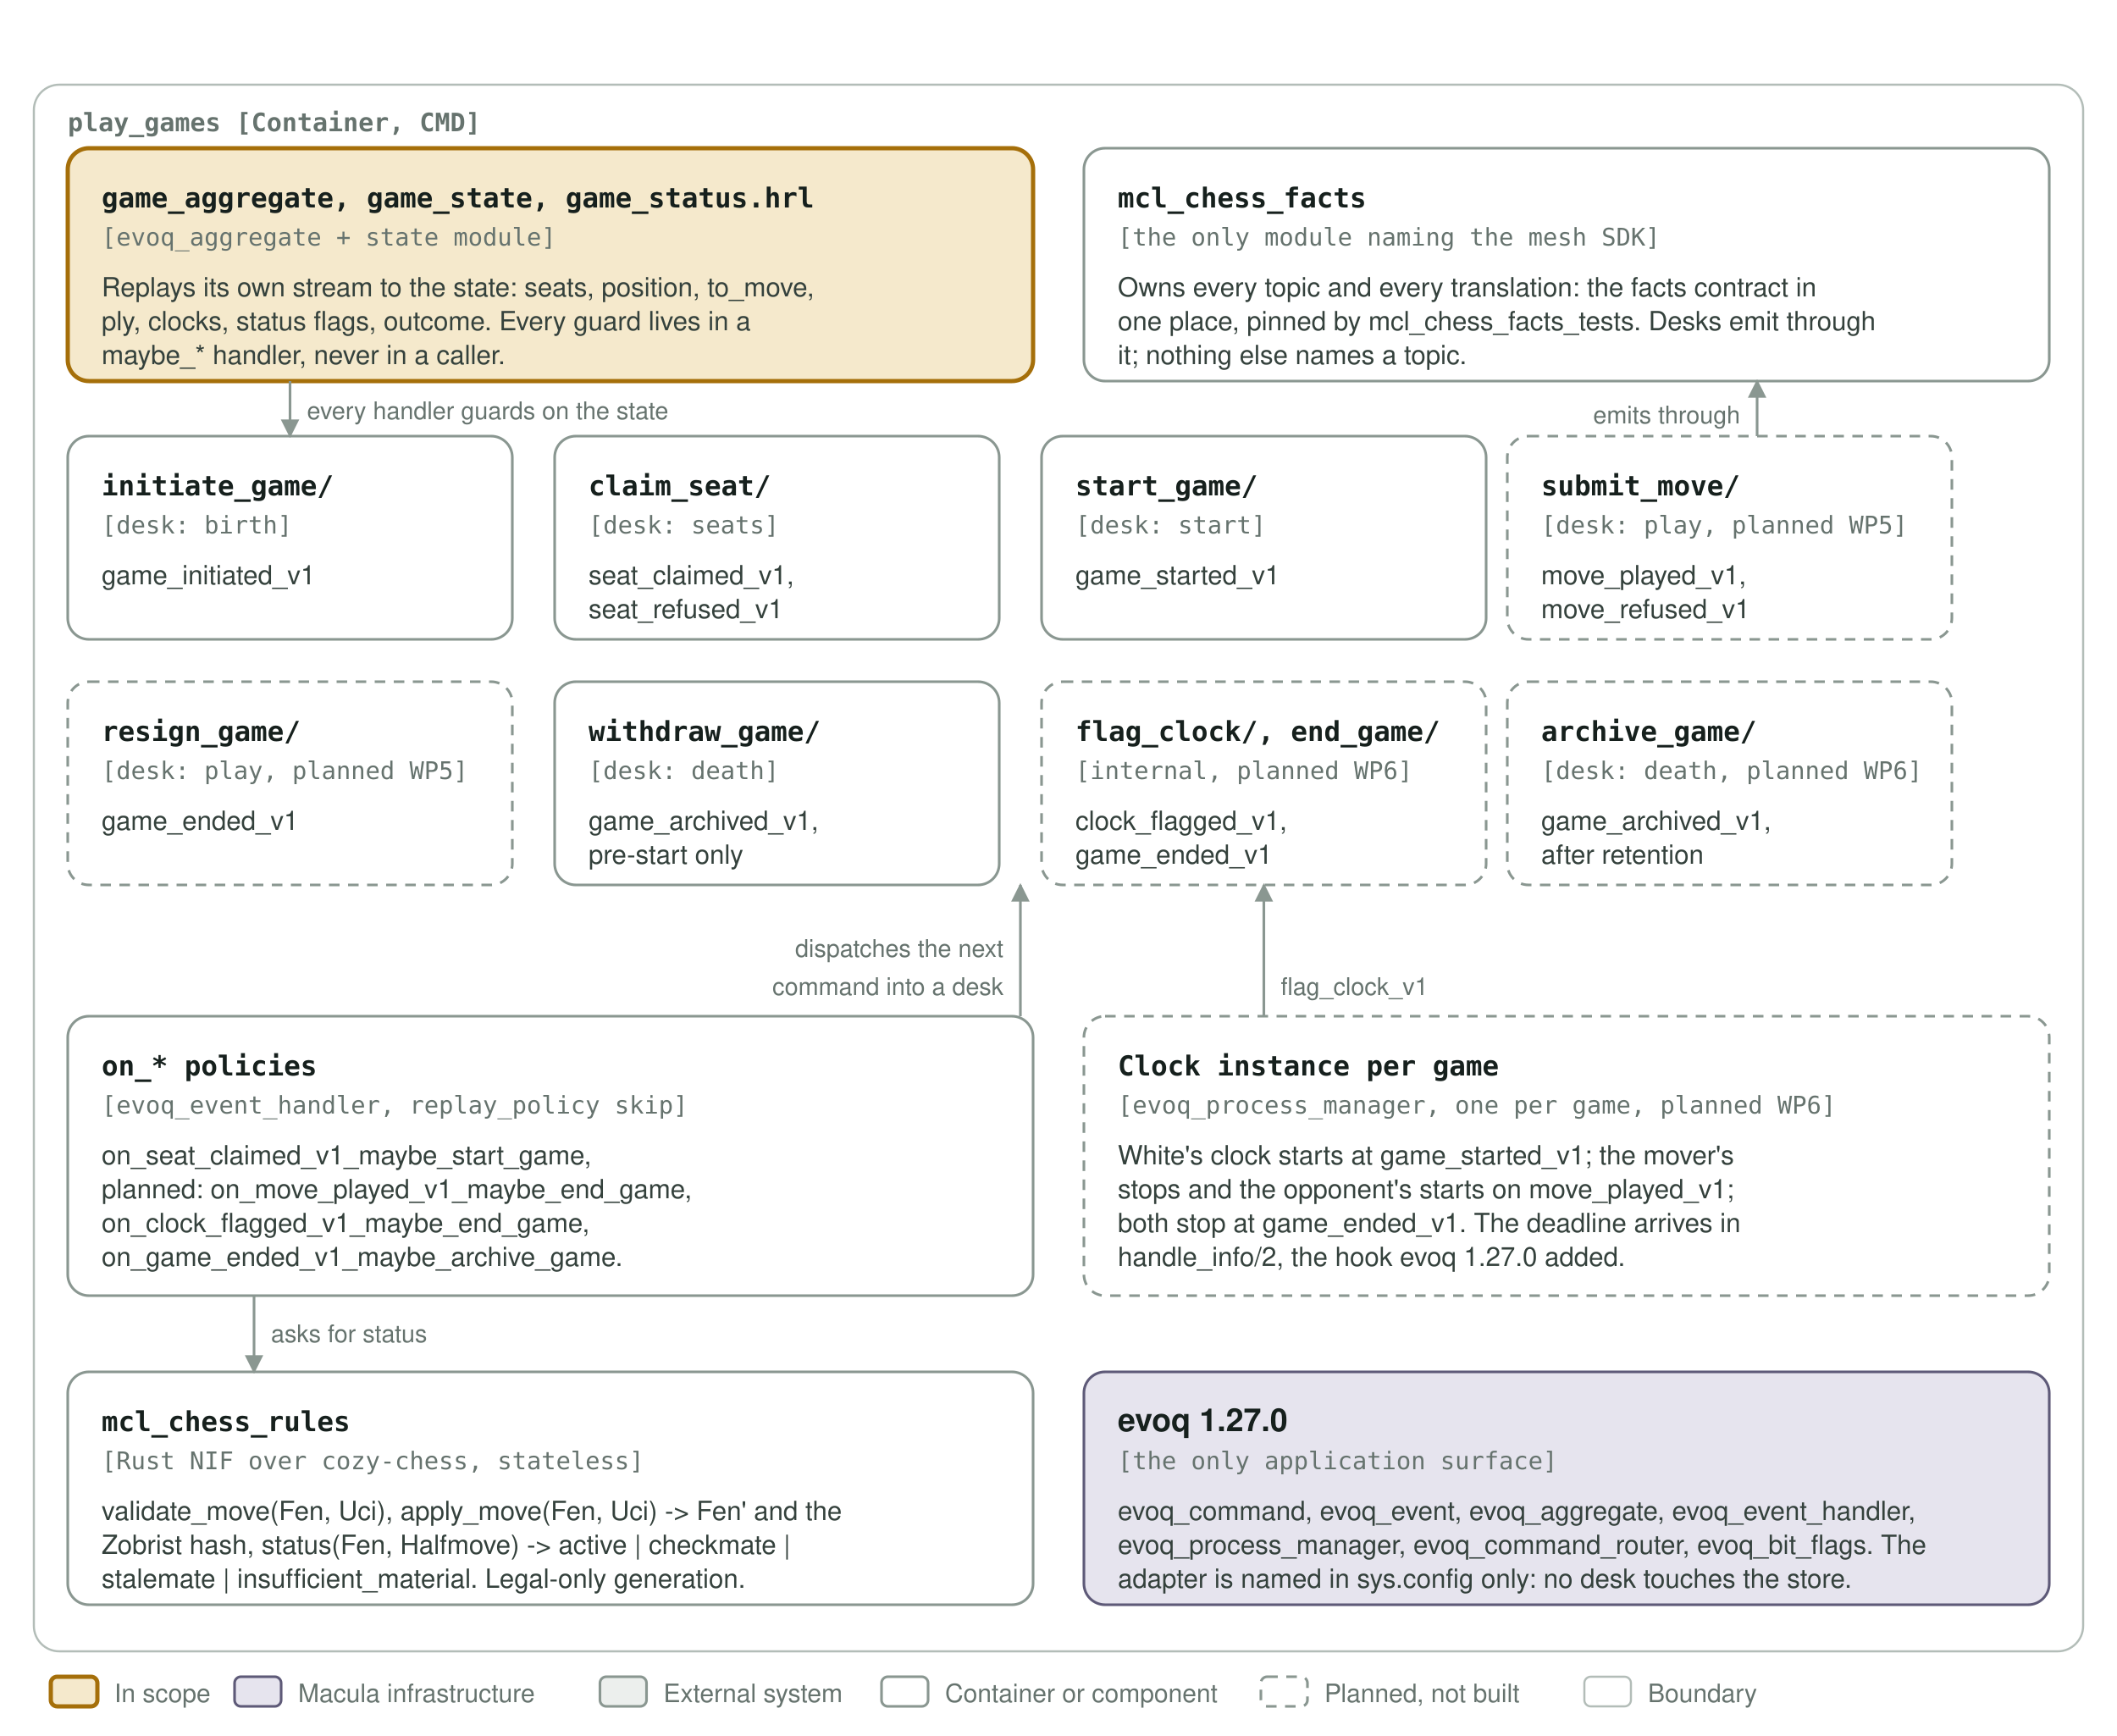
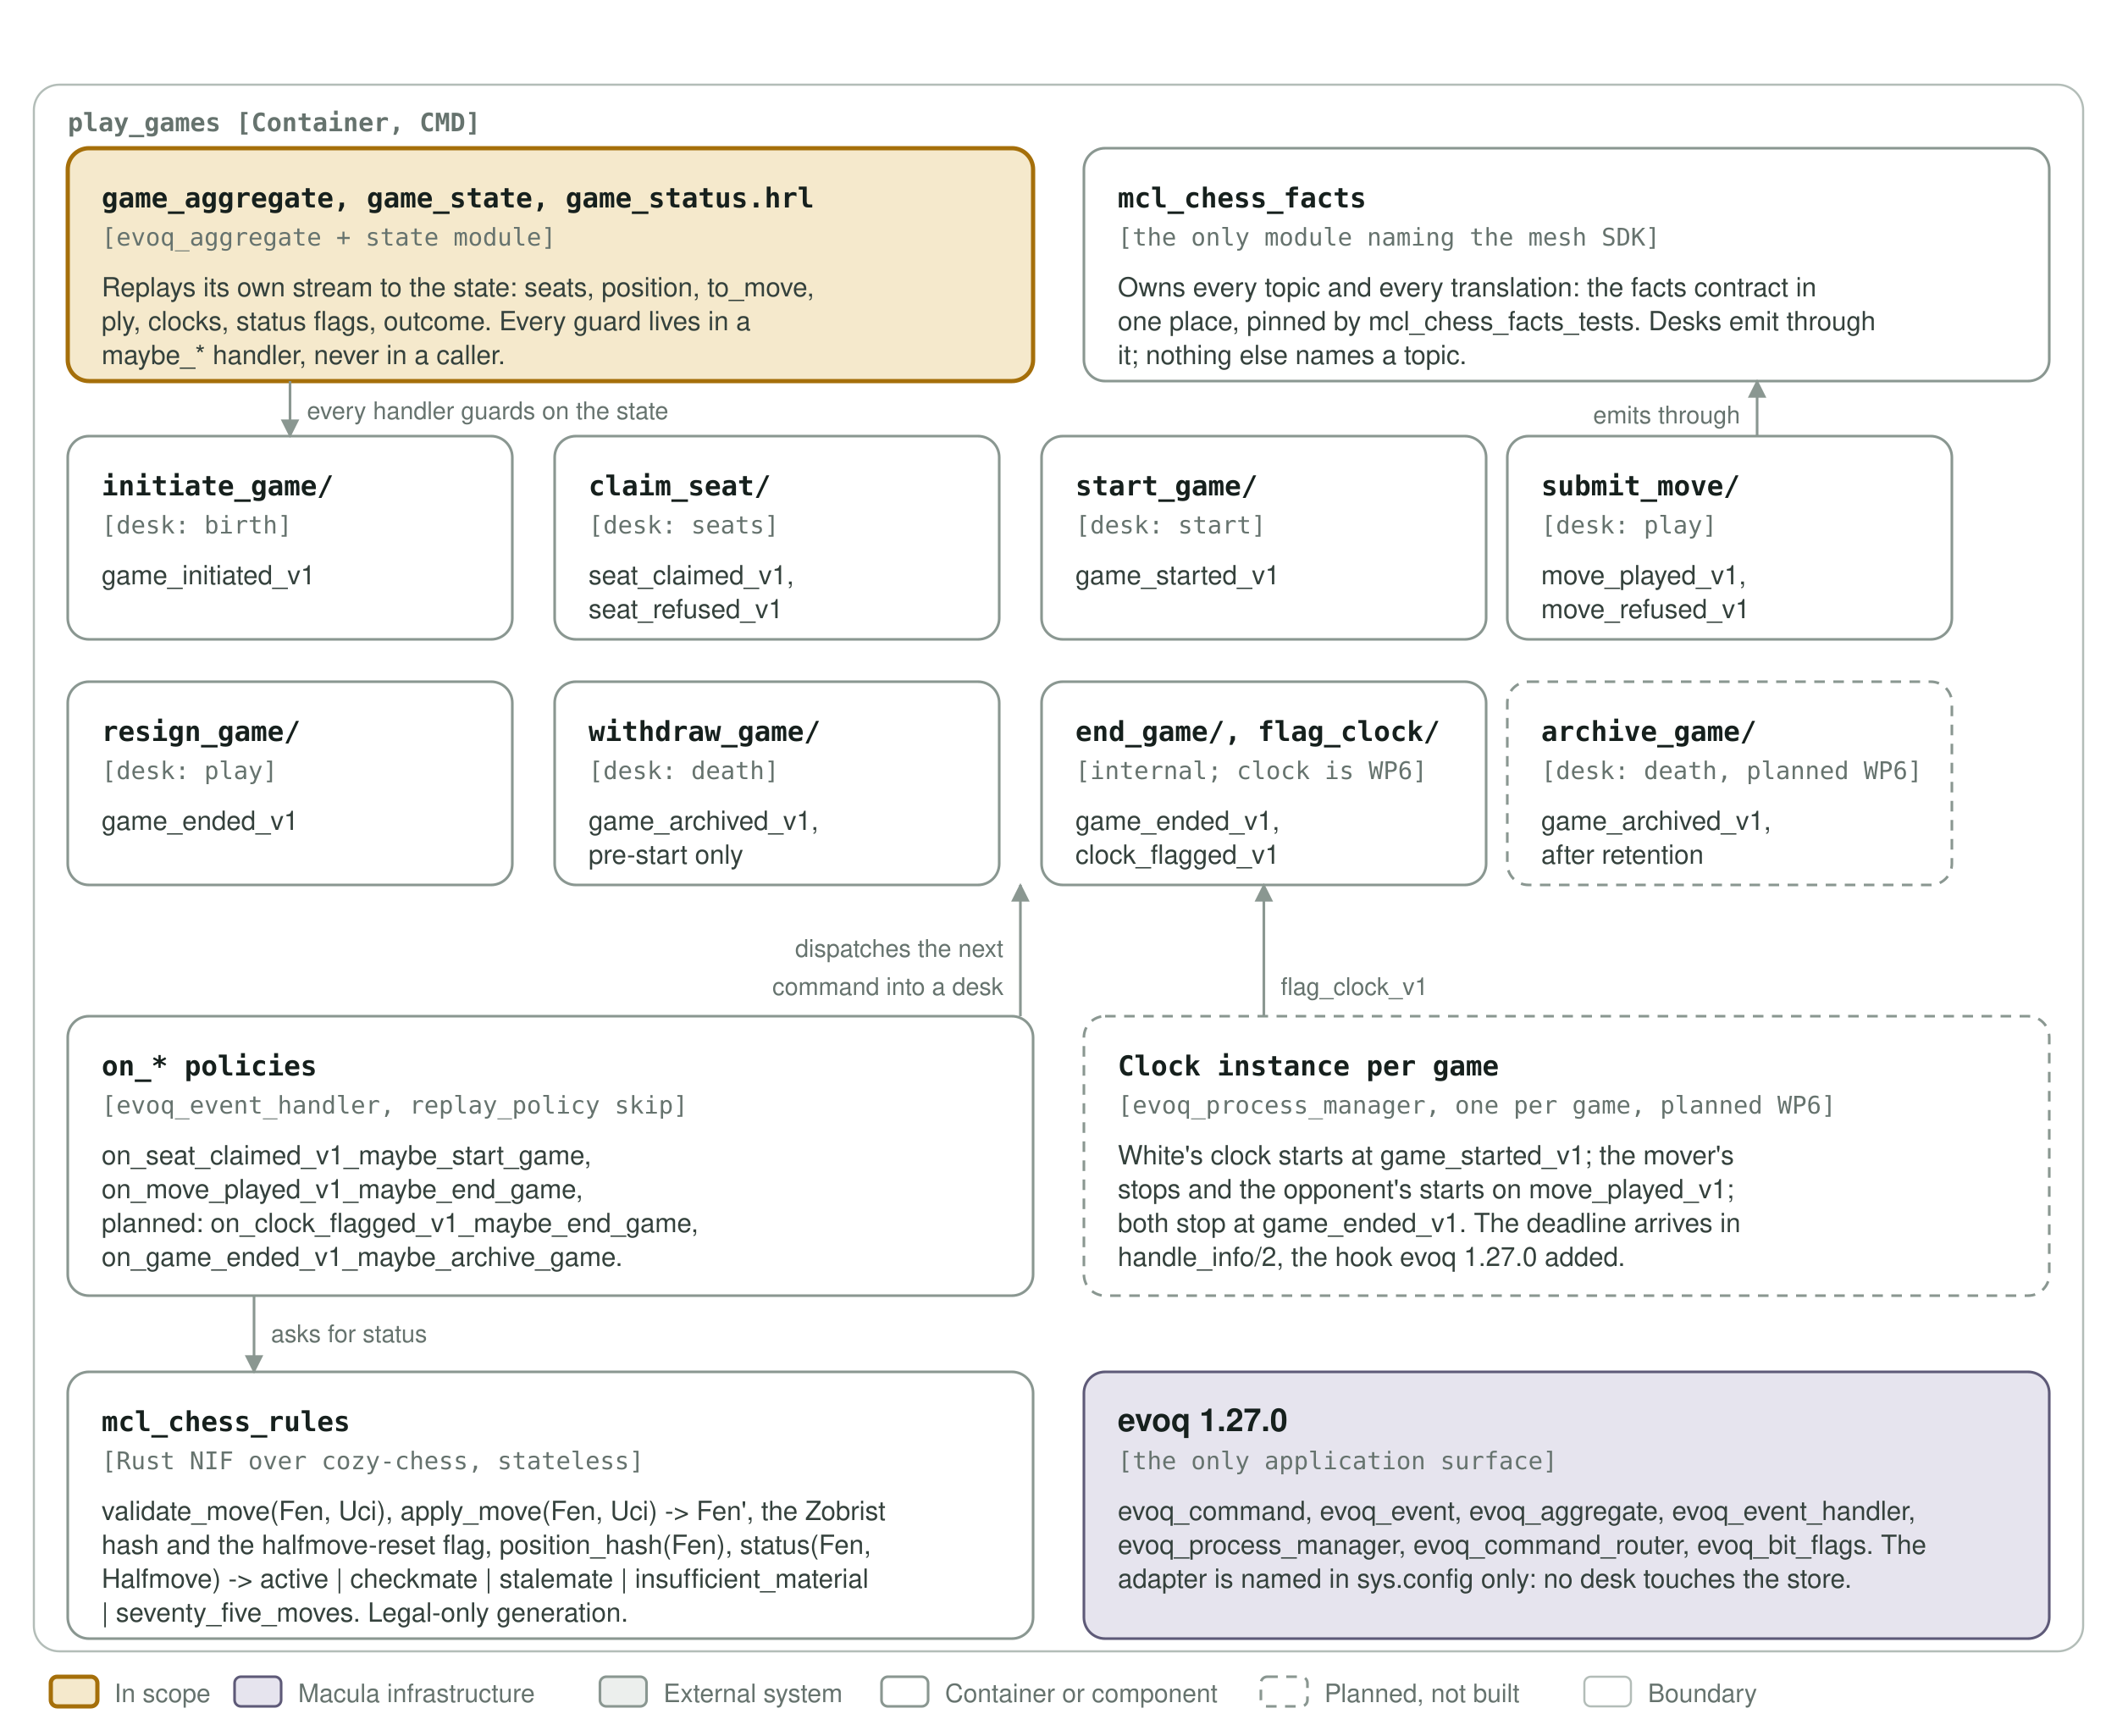
<svg xmlns="http://www.w3.org/2000/svg" viewBox="0 0 1000 820" role="img" aria-label="mcl-chess components">
  <style>
.t-name { font-family: "Atkinson Hyperlegible", "Segoe UI", system-ui, -apple-system, Helvetica, Arial, sans-serif; font-size: 15px; font-weight: 700; }
.t-desc { font-family: "Atkinson Hyperlegible", "Segoe UI", system-ui, -apple-system, Helvetica, Arial, sans-serif; font-size: 12.5px; }
.t-rel { font-family: "Atkinson Hyperlegible", "Segoe UI", system-ui, -apple-system, Helvetica, Arial, sans-serif; font-size: 11.5px; paint-order: stroke; stroke-width: 4px; stroke-linejoin: round; }
.t-code { font-family: "JetBrains Mono", ui-monospace, Menlo, Consolas, monospace; font-size: 13px; font-weight: 600; }
.t-type { font-family: "JetBrains Mono", ui-monospace, Menlo, Consolas, monospace; font-size: 11.5px; }
.t-bound { font-family: "JetBrains Mono", ui-monospace, Menlo, Consolas, monospace; font-size: 12px; font-weight: 600; }
.t-leg { font-family: "Atkinson Hyperlegible", "Segoe UI", system-ui, -apple-system, Helvetica, Arial, sans-serif; font-size: 12px; }
.edge { fill: none; stroke-width: 1.25; }
.edge-later { fill: none; stroke-width: 1.25; stroke-dasharray: 5 4; }
.bg { fill: #FFFFFF; }
.b-sys { fill: #F5E9CC; stroke: #A56F0A; stroke-width: 2; }
.b-per { fill: #E3EBF2; stroke: #3B5B7A; stroke-width: 1.25; }
.b-mac { fill: #E6E4EE; stroke: #5E5A78; stroke-width: 1.25; }
.b-ext { fill: #ECEFED; stroke: #8A9791; stroke-width: 1.25; }
.b-cmp { fill: #FFFFFF; stroke: #8A9791; stroke-width: 1.25; }
.b-later { fill: none; stroke: #8A9791; stroke-width: 1.25; stroke-dasharray: 5 4; }
.bound { fill: none; stroke: #B3BDB8; stroke-width: 1; }
.head { fill: #3B5B7A; }
.t-name, .t-code { fill: #16201D; }
.t-type, .t-bound, .t-leg { fill: #66736E; }
.t-desc { fill: #34413C; }
.t-rel { fill: #66736E; stroke: #FFFFFF; }
.edge, .edge-later { stroke: #8A9791; }
.arrowhead { fill: #8A9791; }
@media (prefers-color-scheme: dark) {
.bg { fill: #171F1C; }
.b-sys { fill: #3A2E13; stroke: #E3AA3C; }
.b-per { fill: #1D2A36; stroke: #8EB4D8; }
.b-mac { fill: #26243A; stroke: #A9A4C8; }
.b-ext { fill: #1C2421; stroke: #7D8B85; }
.b-cmp { fill: #171F1C; stroke: #7D8B85; }
.b-later { stroke: #7D8B85; }
.bound { stroke: #4A5752; }
.head { fill: #8EB4D8; }
.t-name, .t-code { fill: #E6ECE9; }
.t-type, .t-bound, .t-leg { fill: #93A09A; }
.t-desc { fill: #C3CDC8; }
.t-rel { fill: #93A09A; stroke: #171F1C; }
.edge, .edge-later { stroke: #7D8B85; }
.arrowhead { fill: #7D8B85; }
}
</style>
  <defs>
    <marker id="a" viewBox="0 0 10 10" refX="9" refY="5" markerWidth="7" markerHeight="7" orient="auto-start-reverse">
      <path class="arrowhead" d="M0 0L10 5L0 10z" />
    </marker>
  </defs>
  <rect class="bg" x="0" y="0" width="1000" height="820" />
  <rect class="bound" x="16" y="40" width="968" height="740" rx="12" />
  <text class="t-bound" x="32" y="62">play_games [Container, CMD]</text>
  <rect class="b-sys" x="32" y="70" width="456" height="110" rx="10" />
  <text class="t-code" x="48" y="98">game_aggregate, game_state, game_status.hrl</text>
  <text class="t-type" x="48" y="116">[evoq_aggregate + state module]</text>
  <text class="t-desc" x="48" y="140">Replays its own stream to the state: seats, position, to_move,</text>
  <text class="t-desc" x="48" y="156">ply, clocks, status flags, outcome. Every guard lives in a</text>
  <text class="t-desc" x="48" y="172">maybe_* handler, never in a caller.</text>
  <rect class="b-cmp" x="512" y="70" width="456" height="110" rx="10" />
  <text class="t-code" x="528" y="98">mcl_chess_facts</text>
  <text class="t-type" x="528" y="116">[the only module naming the mesh SDK]</text>
  <text class="t-desc" x="528" y="140">Owns every topic and every translation: the facts contract in</text>
  <text class="t-desc" x="528" y="156">one place, pinned by mcl_chess_facts_tests. Desks emit through</text>
  <text class="t-desc" x="528" y="172">it; nothing else names a topic.</text>
  <rect class="b-cmp" x="32" y="206" width="210" height="96" rx="10" />
  <text class="t-code" x="48" y="234">initiate_game/</text>
  <text class="t-type" x="48" y="252">[desk: birth]</text>
  <text class="t-desc" x="48" y="276">game_initiated_v1</text>
  <rect class="b-cmp" x="262" y="206" width="210" height="96" rx="10" />
  <text class="t-code" x="278" y="234">claim_seat/</text>
  <text class="t-type" x="278" y="252">[desk: seats]</text>
  <text class="t-desc" x="278" y="276">seat_claimed_v1,</text>
  <text class="t-desc" x="278" y="292">seat_refused_v1</text>
  <rect class="b-cmp" x="492" y="206" width="210" height="96" rx="10" />
  <text class="t-code" x="508" y="234">start_game/</text>
  <text class="t-type" x="508" y="252">[desk: start]</text>
  <text class="t-desc" x="508" y="276">game_started_v1</text>
-   <rect class="b-later" x="712" y="206" width="210" height="96" rx="10" />
+   <rect class="b-cmp" x="712" y="206" width="210" height="96" rx="10" />
  <text class="t-code" x="728" y="234">submit_move/</text>
-   <text class="t-type" x="728" y="252">[desk: play, planned WP5]</text>
+   <text class="t-type" x="728" y="252">[desk: play]</text>
  <text class="t-desc" x="728" y="276">move_played_v1,</text>
  <text class="t-desc" x="728" y="292">move_refused_v1</text>
-   <rect class="b-later" x="32" y="322" width="210" height="96" rx="10" />
+   <rect class="b-cmp" x="32" y="322" width="210" height="96" rx="10" />
  <text class="t-code" x="48" y="350">resign_game/</text>
-   <text class="t-type" x="48" y="368">[desk: play, planned WP5]</text>
+   <text class="t-type" x="48" y="368">[desk: play]</text>
  <text class="t-desc" x="48" y="392">game_ended_v1</text>
  <rect class="b-cmp" x="262" y="322" width="210" height="96" rx="10" />
  <text class="t-code" x="278" y="350">withdraw_game/</text>
  <text class="t-type" x="278" y="368">[desk: death]</text>
  <text class="t-desc" x="278" y="392">game_archived_v1,</text>
  <text class="t-desc" x="278" y="408">pre-start only</text>
-   <rect class="b-later" x="492" y="322" width="210" height="96" rx="10" />
-   <text class="t-code" x="508" y="350">flag_clock/, end_game/</text>
-   <text class="t-type" x="508" y="368">[internal, planned WP6]</text>
-   <text class="t-desc" x="508" y="392">clock_flagged_v1,</text>
-   <text class="t-desc" x="508" y="408">game_ended_v1</text>
+   <rect class="b-cmp" x="492" y="322" width="210" height="96" rx="10" />
+   <text class="t-code" x="508" y="350">end_game/, flag_clock/</text>
+   <text class="t-type" x="508" y="368">[internal; clock is WP6]</text>
+   <text class="t-desc" x="508" y="392">game_ended_v1,</text>
+   <text class="t-desc" x="508" y="408">clock_flagged_v1</text>
  <rect class="b-later" x="712" y="322" width="210" height="96" rx="10" />
  <text class="t-code" x="728" y="350">archive_game/</text>
  <text class="t-type" x="728" y="368">[desk: death, planned WP6]</text>
  <text class="t-desc" x="728" y="392">game_archived_v1,</text>
  <text class="t-desc" x="728" y="408">after retention</text>
  <rect class="b-cmp" x="32" y="480" width="456" height="132" rx="10" />
  <text class="t-code" x="48" y="508">on_* policies</text>
  <text class="t-type" x="48" y="526">[evoq_event_handler, replay_policy skip]</text>
  <text class="t-desc" x="48" y="550">on_seat_claimed_v1_maybe_start_game,</text>
-   <text class="t-desc" x="48" y="566">planned: on_move_played_v1_maybe_end_game,</text>
-   <text class="t-desc" x="48" y="582">on_clock_flagged_v1_maybe_end_game,</text>
+   <text class="t-desc" x="48" y="566">on_move_played_v1_maybe_end_game,</text>
+   <text class="t-desc" x="48" y="582">planned: on_clock_flagged_v1_maybe_end_game,</text>
  <text class="t-desc" x="48" y="598">on_game_ended_v1_maybe_archive_game.</text>
  <rect class="b-later" x="512" y="480" width="456" height="132" rx="10" />
  <text class="t-code" x="528" y="508">Clock instance per game</text>
  <text class="t-type" x="528" y="526">[evoq_process_manager, one per game, planned WP6]</text>
  <text class="t-desc" x="528" y="550">White's clock starts at game_started_v1; the mover's</text>
  <text class="t-desc" x="528" y="566">stops and the opponent's starts on move_played_v1;</text>
  <text class="t-desc" x="528" y="582">both stop at game_ended_v1. The deadline arrives in</text>
  <text class="t-desc" x="528" y="598">handle_info/2, the hook evoq 1.27.0 added.</text>
-   <rect class="b-cmp" x="32" y="648" width="456" height="110" rx="10" />
+   <rect class="b-cmp" x="32" y="648" width="456" height="126" rx="10" />
  <text class="t-code" x="48" y="676">mcl_chess_rules</text>
  <text class="t-type" x="48" y="694">[Rust NIF over cozy-chess, stateless]</text>
-   <text class="t-desc" x="48" y="718">validate_move(Fen, Uci), apply_move(Fen, Uci) -&gt; Fen' and the</text>
-   <text class="t-desc" x="48" y="734">Zobrist hash, status(Fen, Halfmove) -&gt; active | checkmate |</text>
-   <text class="t-desc" x="48" y="750">stalemate | insufficient_material. Legal-only generation.</text>
-   <rect class="b-mac" x="512" y="648" width="456" height="110" rx="10" />
+   <text class="t-desc" x="48" y="718">validate_move(Fen, Uci), apply_move(Fen, Uci) -&gt; Fen', the Zobrist</text>
+   <text class="t-desc" x="48" y="734">hash and the halfmove-reset flag, position_hash(Fen), status(Fen,</text>
+   <text class="t-desc" x="48" y="750">Halfmove) -&gt; active | checkmate | stalemate | insufficient_material</text>
+   <text class="t-desc" x="48" y="766">| seventy_five_moves. Legal-only generation.</text>
+   <rect class="b-mac" x="512" y="648" width="456" height="126" rx="10" />
  <text class="t-name" x="528" y="676">evoq 1.27.0</text>
  <text class="t-type" x="528" y="694">[the only application surface]</text>
  <text class="t-desc" x="528" y="718">evoq_command, evoq_event, evoq_aggregate, evoq_event_handler,</text>
  <text class="t-desc" x="528" y="734">evoq_process_manager, evoq_command_router, evoq_bit_flags. The</text>
  <text class="t-desc" x="528" y="750">adapter is named in sys.config only: no desk touches the store.</text>
  <path class="edge" d="M137 180V206" marker-end="url(#a)" />
  <text class="t-rel" x="145" y="198">every handler guards on the state</text>
  <path class="edge" d="M830 206V180" marker-end="url(#a)" />
  <text class="t-rel" x="822" y="200" text-anchor="end">emits through</text>
  <path class="edge" d="M482 480V418" marker-end="url(#a)" />
  <text class="t-rel" x="474" y="452" text-anchor="end">dispatches the next</text>
  <text class="t-rel" x="474" y="470" text-anchor="end">command into a desk</text>
  <path class="edge" d="M597 480V418" marker-end="url(#a)" />
  <text class="t-rel" x="605" y="470">flag_clock_v1</text>
  <path class="edge" d="M120 612V648" marker-end="url(#a)" />
  <text class="t-rel" x="128" y="634">asks for status</text>
  <rect class="b-sys" x="24" y="792" width="22" height="14" rx="3" />
  <text class="t-leg" x="54" y="804">In scope</text>
  <rect class="b-mac" x="110.8" y="792" width="22" height="14" rx="3" />
  <text class="t-leg" x="140.8" y="804">Macula infrastructure</text>
  <rect class="b-ext" x="283.4" y="792" width="22" height="14" rx="3" />
  <text class="t-leg" x="313.4" y="804">External system</text>
  <rect class="b-cmp" x="416.4" y="792" width="22" height="14" rx="3" />
  <text class="t-leg" x="446.4" y="804">Container or component</text>
  <rect class="b-later" x="595.6" y="792" width="22" height="14" rx="3" />
  <text class="t-leg" x="625.6" y="804">Planned, not built</text>
  <rect class="bound" x="748.4" y="792" width="22" height="14" rx="3" />
  <text class="t-leg" x="778.4" y="804">Boundary</text>
</svg>
